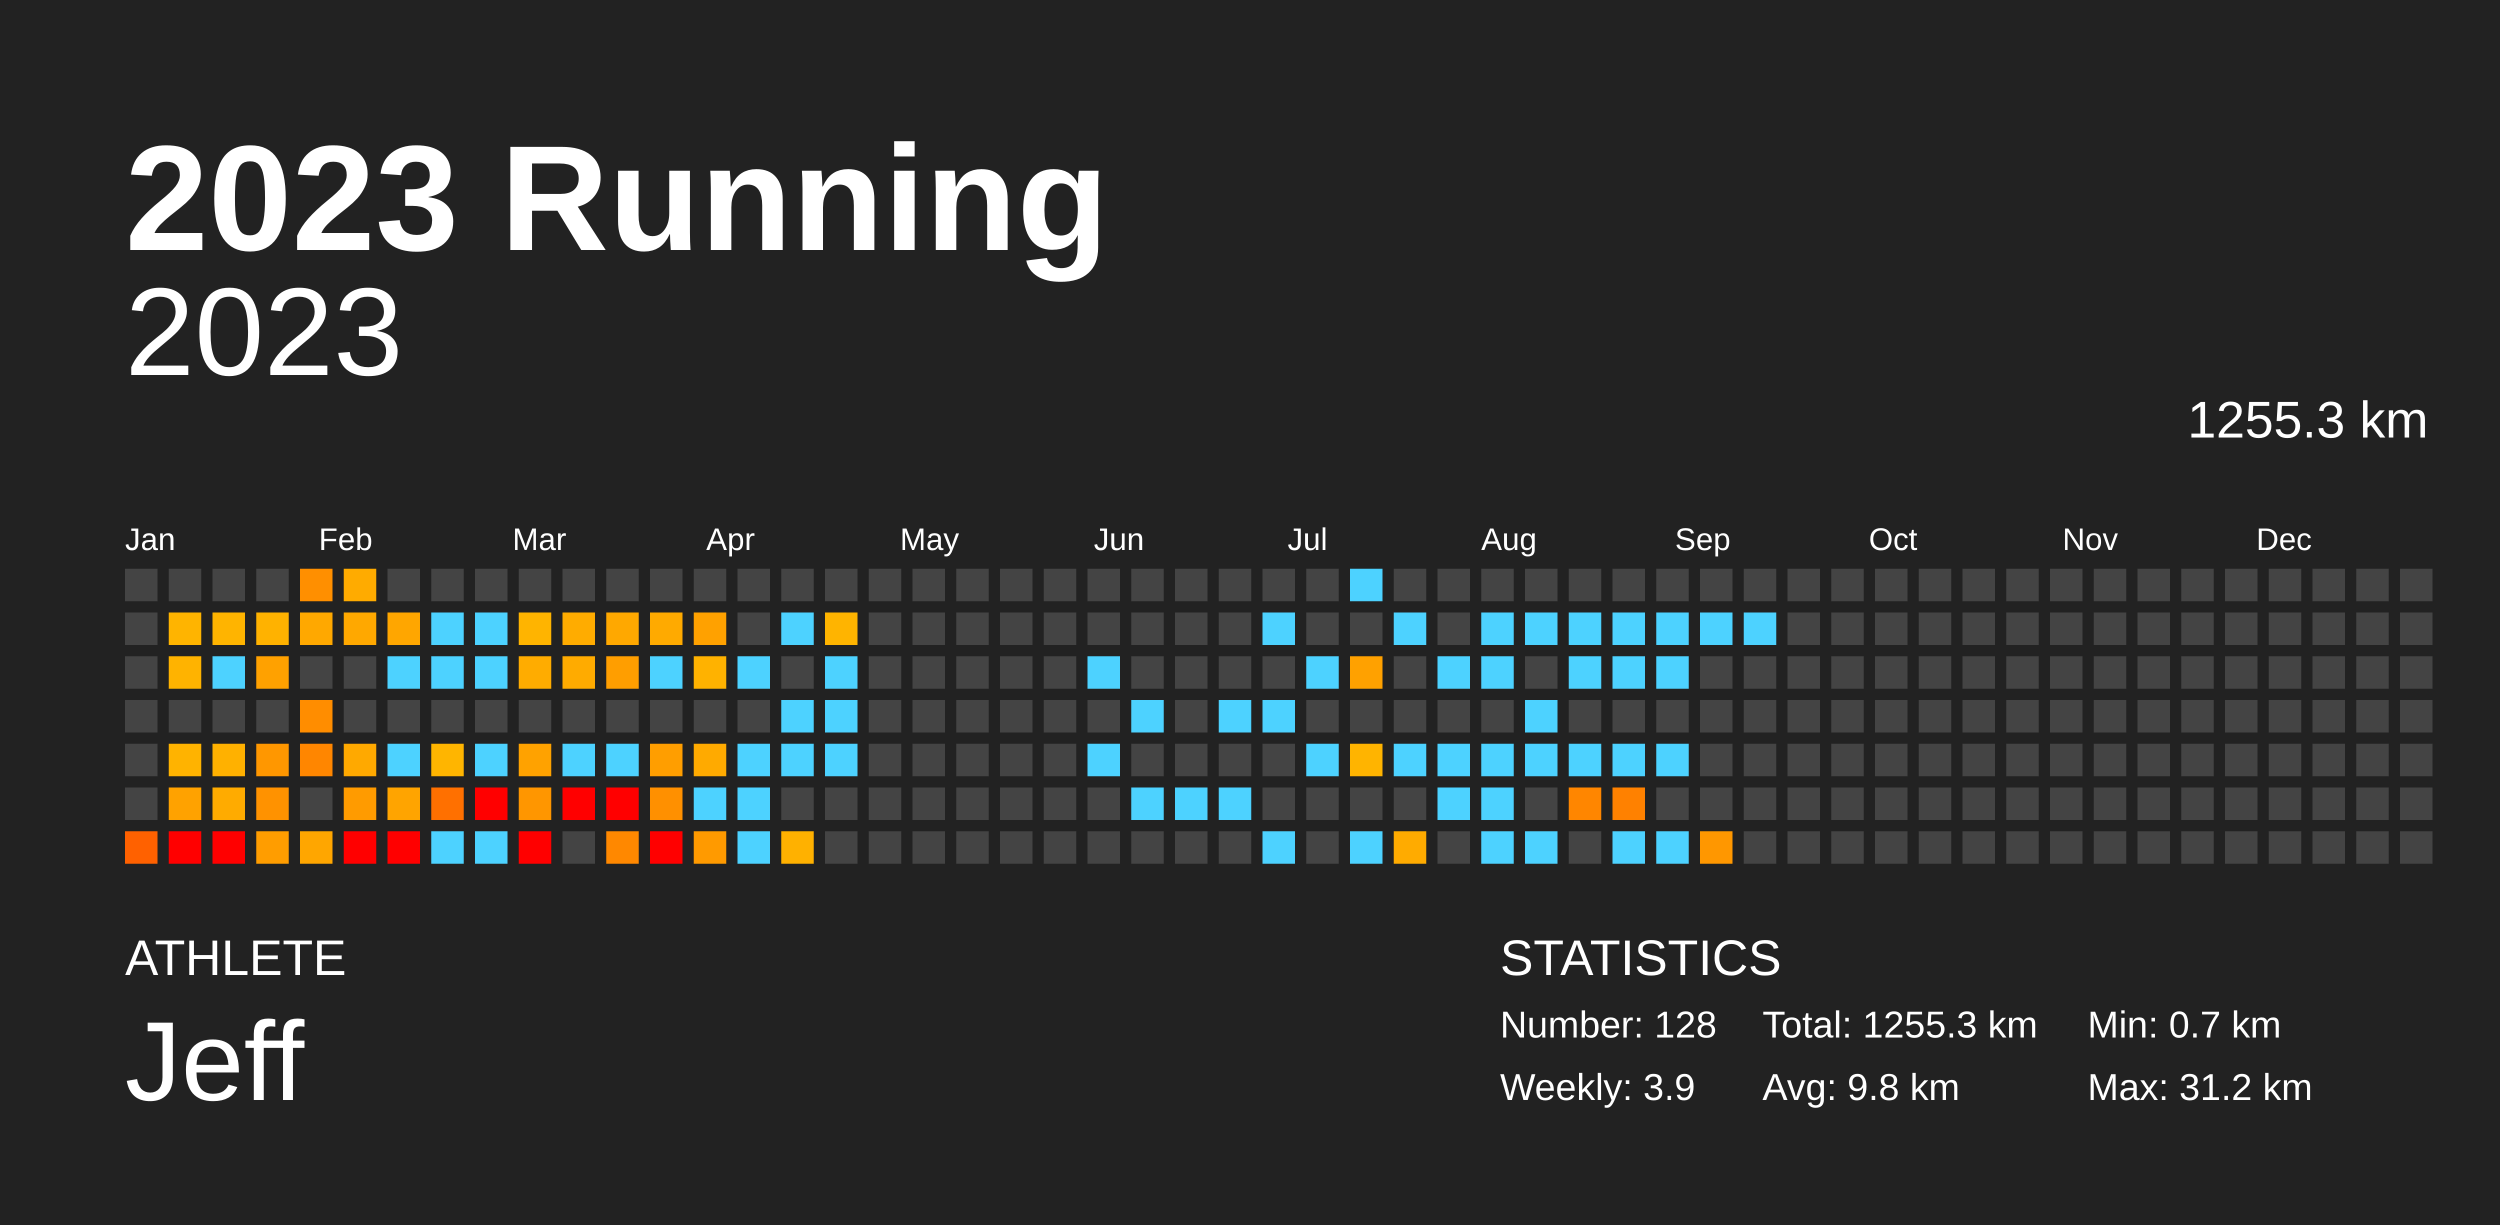
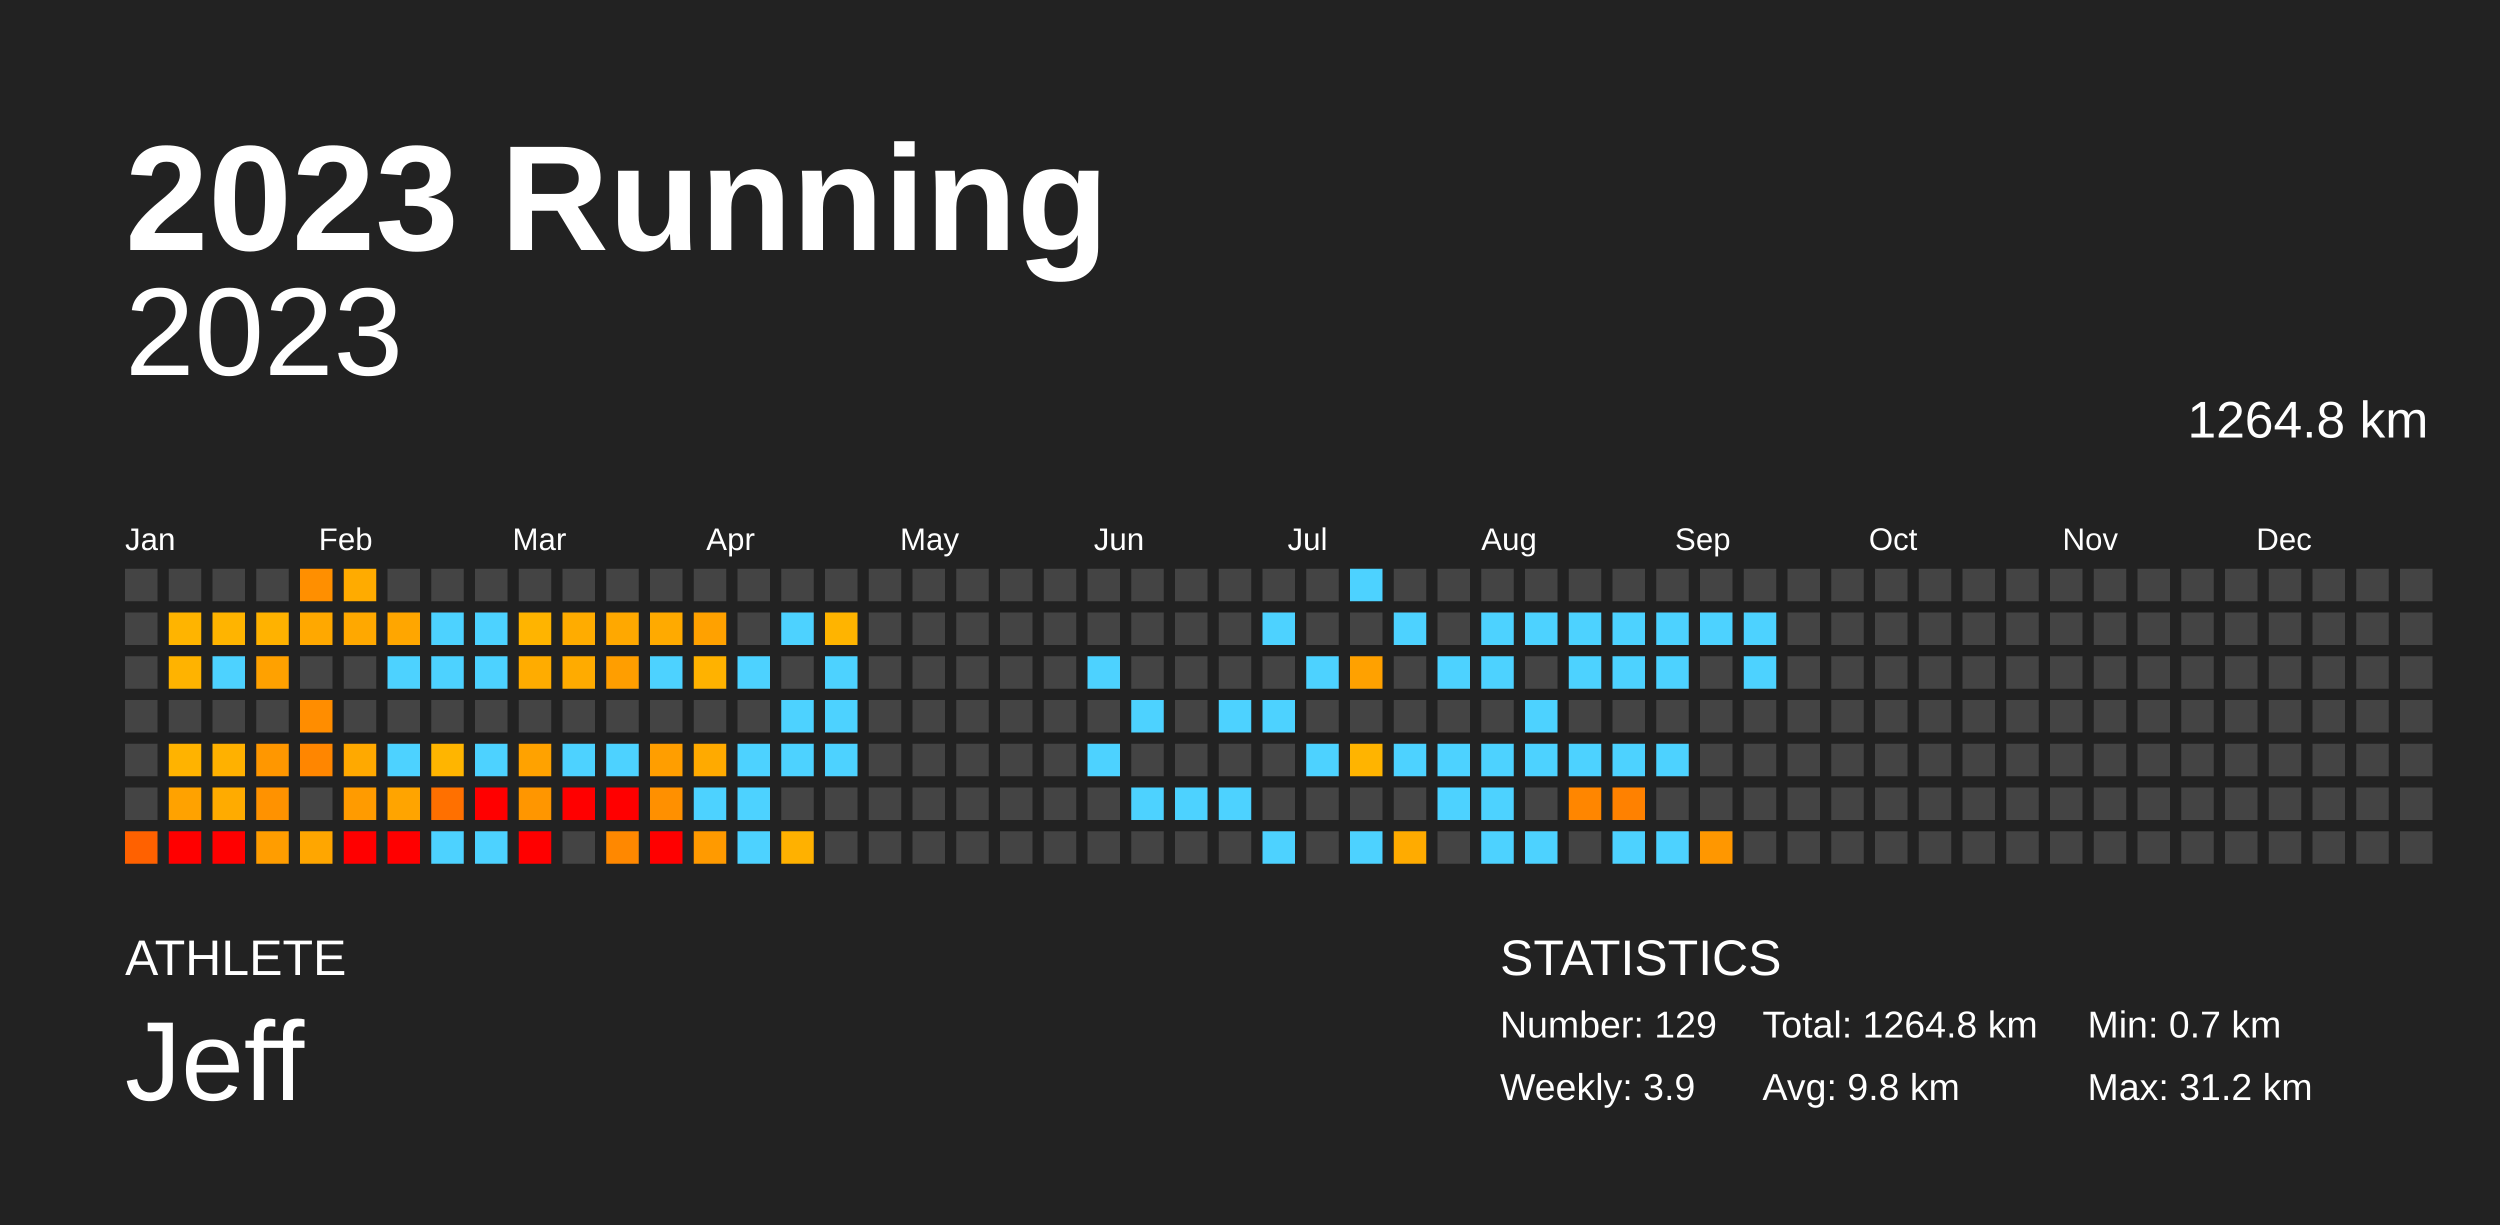
<svg xmlns="http://www.w3.org/2000/svg" baseProfile="full" height="98mm" version="1.1" viewBox="0,0,200,98" width="200mm">
  <defs />
  <rect fill="#222222" height="98" width="200" x="0" y="0" />
  <text fill="#FFFFFF" style="font-size:12px; font-family:Arial; font-weight:bold;" x="10" y="20">2023 Running</text>
  <text fill="#FFFFFF" style="font-size:4px; font-family:Arial" x="10" y="78">ATHLETE</text>
  <text fill="#FFFFFF" style="font-size:9px; font-family:Arial" x="10" y="88">Jeff</text>
  <text fill="#FFFFFF" style="font-size:4px; font-family:Arial" x="120" y="78">STATISTICS</text>
-   <text fill="#FFFFFF" style="font-size:3px; font-family:Arial" x="120" y="83">Number: 128</text>
+   <text fill="#FFFFFF" style="font-size:3px; font-family:Arial" x="120" y="83">Number: 129</text>
  <text fill="#FFFFFF" style="font-size:3px; font-family:Arial" x="120" y="88">Weekly: 3.9</text>
-   <text fill="#FFFFFF" style="font-size:3px; font-family:Arial" x="141" y="83">Total: 1255.3 km</text>
+   <text fill="#FFFFFF" style="font-size:3px; font-family:Arial" x="141" y="83">Total: 1264.8 km</text>
  <text fill="#FFFFFF" style="font-size:3px; font-family:Arial" x="141" y="88">Avg: 9.8 km</text>
  <text fill="#FFFFFF" style="font-size:3px; font-family:Arial" x="167" y="83">Min: 0.7 km</text>
  <text fill="#FFFFFF" style="font-size:3px; font-family:Arial" x="167" y="88">Max: 31.2 km</text>
  <text alignment-baseline="hanging" fill="#FFFFFF" style="font-size:10.0px; font-family:Arial;" x="10" y="30">2023</text>
-   <text alignment-baseline="hanging" fill="#FFFFFF" style="font-size:4.125px; font-family:Arial;" x="175" y="35">1255.3 km</text>
+   <text alignment-baseline="hanging" fill="#FFFFFF" style="font-size:4.125px; font-family:Arial;" x="175" y="35">1264.8 km</text>
  <text fill="#FFFFFF" style="font-size:2.5px; font-family:Arial" x="10.0" y="44">Jan</text>
  <text fill="#FFFFFF" style="font-size:2.5px; font-family:Arial" x="25.5" y="44">Feb</text>
  <text fill="#FFFFFF" style="font-size:2.5px; font-family:Arial" x="41.0" y="44">Mar</text>
  <text fill="#FFFFFF" style="font-size:2.5px; font-family:Arial" x="56.5" y="44">Apr</text>
  <text fill="#FFFFFF" style="font-size:2.5px; font-family:Arial" x="72.0" y="44">May</text>
  <text fill="#FFFFFF" style="font-size:2.5px; font-family:Arial" x="87.5" y="44">Jun</text>
  <text fill="#FFFFFF" style="font-size:2.5px; font-family:Arial" x="103.0" y="44">Jul</text>
  <text fill="#FFFFFF" style="font-size:2.5px; font-family:Arial" x="118.5" y="44">Aug</text>
  <text fill="#FFFFFF" style="font-size:2.5px; font-family:Arial" x="134.0" y="44">Sep</text>
  <text fill="#FFFFFF" style="font-size:2.5px; font-family:Arial" x="149.5" y="44">Oct</text>
  <text fill="#FFFFFF" style="font-size:2.5px; font-family:Arial" x="165.0" y="44">Nov</text>
  <text fill="#FFFFFF" style="font-size:2.5px; font-family:Arial" x="180.5" y="44">Dec</text>
  <rect fill="#444444" height="2.6" width="2.6" x="10.0" y="45.5" />
  <rect fill="#444444" height="2.6" width="2.6" x="10.0" y="49.0" />
  <rect fill="#444444" height="2.6" width="2.6" x="10.0" y="52.5" />
  <rect fill="#444444" height="2.6" width="2.6" x="10.0" y="56.0" />
  <rect fill="#444444" height="2.6" width="2.6" x="10.0" y="59.5" />
  <rect fill="#444444" height="2.6" width="2.6" x="10.0" y="63.0" />
  <rect fill="#ff6100" height="2.6" width="2.6" x="10.0" y="66.5" />
  <rect fill="#444444" height="2.6" width="2.6" x="13.5" y="45.5" />
  <rect fill="#ffb400" height="2.6" width="2.6" x="13.5" y="49.0" />
  <rect fill="#ffb300" height="2.6" width="2.6" x="13.5" y="52.5" />
  <rect fill="#444444" height="2.6" width="2.6" x="13.5" y="56.0" />
  <rect fill="#ffb300" height="2.6" width="2.6" x="13.5" y="59.5" />
  <rect fill="#ffa200" height="2.6" width="2.6" x="13.5" y="63.0" />
  <rect fill="red" height="2.6" width="2.6" x="13.5" y="66.5" />
  <rect fill="#444444" height="2.6" width="2.6" x="17.0" y="45.5" />
  <rect fill="#ffb400" height="2.6" width="2.6" x="17.0" y="49.0" />
  <rect fill="#4dd2ff" height="2.6" width="2.6" x="17.0" y="52.5" />
  <rect fill="#444444" height="2.6" width="2.6" x="17.0" y="56.0" />
  <rect fill="#ffb100" height="2.6" width="2.6" x="17.0" y="59.5" />
  <rect fill="#ffab00" height="2.6" width="2.6" x="17.0" y="63.0" />
  <rect fill="red" height="2.6" width="2.6" x="17.0" y="66.5" />
  <rect fill="#444444" height="2.6" width="2.6" x="20.5" y="45.5" />
  <rect fill="#ffb200" height="2.6" width="2.6" x="20.5" y="49.0" />
  <rect fill="#ffa100" height="2.6" width="2.6" x="20.5" y="52.5" />
  <rect fill="#444444" height="2.6" width="2.6" x="20.5" y="56.0" />
  <rect fill="#ff9700" height="2.6" width="2.6" x="20.5" y="59.5" />
  <rect fill="#ff9200" height="2.6" width="2.6" x="20.5" y="63.0" />
  <rect fill="#ff9d00" height="2.6" width="2.6" x="20.5" y="66.5" />
  <rect fill="#ff8f00" height="2.6" width="2.6" x="24.0" y="45.5" />
  <rect fill="#ffa800" height="2.6" width="2.6" x="24.0" y="49.0" />
  <rect fill="#444444" height="2.6" width="2.6" x="24.0" y="52.5" />
  <rect fill="#ff8d00" height="2.6" width="2.6" x="24.0" y="56.0" />
  <rect fill="#ff8600" height="2.6" width="2.6" x="24.0" y="59.5" />
  <rect fill="#444444" height="2.6" width="2.6" x="24.0" y="63.0" />
  <rect fill="#ffa600" height="2.6" width="2.6" x="24.0" y="66.5" />
  <rect fill="#ffab00" height="2.6" width="2.6" x="27.5" y="45.5" />
  <rect fill="#ffa800" height="2.6" width="2.6" x="27.5" y="49.0" />
  <rect fill="#444444" height="2.6" width="2.6" x="27.5" y="52.5" />
  <rect fill="#444444" height="2.6" width="2.6" x="27.5" y="56.0" />
  <rect fill="#ffa900" height="2.6" width="2.6" x="27.5" y="59.5" />
  <rect fill="#ff9b00" height="2.6" width="2.6" x="27.5" y="63.0" />
  <rect fill="red" height="2.6" width="2.6" x="27.5" y="66.5" />
  <rect fill="#444444" height="2.6" width="2.6" x="31.0" y="45.5" />
  <rect fill="#ffa600" height="2.6" width="2.6" x="31.0" y="49.0" />
  <rect fill="#4dd2ff" height="2.6" width="2.6" x="31.0" y="52.5" />
  <rect fill="#444444" height="2.6" width="2.6" x="31.0" y="56.0" />
  <rect fill="#4dd2ff" height="2.6" width="2.6" x="31.0" y="59.5" />
  <rect fill="#ffa400" height="2.6" width="2.6" x="31.0" y="63.0" />
  <rect fill="red" height="2.6" width="2.6" x="31.0" y="66.5" />
  <rect fill="#444444" height="2.6" width="2.6" x="34.5" y="45.5" />
  <rect fill="#4dd2ff" height="2.6" width="2.6" x="34.5" y="49.0" />
  <rect fill="#4dd2ff" height="2.6" width="2.6" x="34.5" y="52.5" />
  <rect fill="#444444" height="2.6" width="2.6" x="34.5" y="56.0" />
  <rect fill="#ffb500" height="2.6" width="2.6" x="34.5" y="59.5" />
  <rect fill="#ff7000" height="2.6" width="2.6" x="34.5" y="63.0" />
  <rect fill="#4dd2ff" height="2.6" width="2.6" x="34.5" y="66.5" />
  <rect fill="#444444" height="2.6" width="2.6" x="38.0" y="45.5" />
  <rect fill="#4dd2ff" height="2.6" width="2.6" x="38.0" y="49.0" />
  <rect fill="#4dd2ff" height="2.6" width="2.6" x="38.0" y="52.5" />
  <rect fill="#444444" height="2.6" width="2.6" x="38.0" y="56.0" />
  <rect fill="#4dd2ff" height="2.6" width="2.6" x="38.0" y="59.5" />
  <rect fill="red" height="2.6" width="2.6" x="38.0" y="63.0" />
  <rect fill="#4dd2ff" height="2.6" width="2.6" x="38.0" y="66.5" />
  <rect fill="#444444" height="2.6" width="2.6" x="41.5" y="45.5" />
  <rect fill="#ffb400" height="2.6" width="2.6" x="41.5" y="49.0" />
  <rect fill="#ffac00" height="2.6" width="2.6" x="41.5" y="52.5" />
  <rect fill="#444444" height="2.6" width="2.6" x="41.5" y="56.0" />
  <rect fill="#ffa200" height="2.6" width="2.6" x="41.5" y="59.5" />
  <rect fill="#ff9600" height="2.6" width="2.6" x="41.5" y="63.0" />
  <rect fill="red" height="2.6" width="2.6" x="41.5" y="66.5" />
  <rect fill="#444444" height="2.6" width="2.6" x="45.0" y="45.5" />
  <rect fill="#ffac00" height="2.6" width="2.6" x="45.0" y="49.0" />
  <rect fill="#ffab00" height="2.6" width="2.6" x="45.0" y="52.5" />
  <rect fill="#444444" height="2.6" width="2.6" x="45.0" y="56.0" />
  <rect fill="#4dd2ff" height="2.6" width="2.6" x="45.0" y="59.5" />
  <rect fill="red" height="2.6" width="2.6" x="45.0" y="63.0" />
  <rect fill="#444444" height="2.6" width="2.6" x="45.0" y="66.5" />
  <rect fill="#444444" height="2.6" width="2.6" x="48.5" y="45.5" />
  <rect fill="#ffa800" height="2.6" width="2.6" x="48.5" y="49.0" />
  <rect fill="#ff9e00" height="2.6" width="2.6" x="48.5" y="52.5" />
  <rect fill="#444444" height="2.6" width="2.6" x="48.5" y="56.0" />
  <rect fill="#4dd2ff" height="2.6" width="2.6" x="48.5" y="59.5" />
  <rect fill="red" height="2.6" width="2.6" x="48.5" y="63.0" />
  <rect fill="#ff8800" height="2.6" width="2.6" x="48.5" y="66.5" />
  <rect fill="#444444" height="2.6" width="2.6" x="52.0" y="45.5" />
  <rect fill="#ffaa00" height="2.6" width="2.6" x="52.0" y="49.0" />
  <rect fill="#4dd2ff" height="2.6" width="2.6" x="52.0" y="52.5" />
  <rect fill="#444444" height="2.6" width="2.6" x="52.0" y="56.0" />
  <rect fill="#ff9e00" height="2.6" width="2.6" x="52.0" y="59.5" />
  <rect fill="#ff9000" height="2.6" width="2.6" x="52.0" y="63.0" />
  <rect fill="red" height="2.6" width="2.6" x="52.0" y="66.5" />
  <rect fill="#444444" height="2.6" width="2.6" x="55.5" y="45.5" />
  <rect fill="#ffa100" height="2.6" width="2.6" x="55.5" y="49.0" />
  <rect fill="#ffb200" height="2.6" width="2.6" x="55.5" y="52.5" />
  <rect fill="#444444" height="2.6" width="2.6" x="55.5" y="56.0" />
  <rect fill="#ffaa00" height="2.6" width="2.6" x="55.5" y="59.5" />
  <rect fill="#4dd2ff" height="2.6" width="2.6" x="55.5" y="63.0" />
  <rect fill="#ff9a00" height="2.6" width="2.6" x="55.5" y="66.5" />
  <rect fill="#444444" height="2.6" width="2.6" x="59.0" y="45.5" />
  <rect fill="#444444" height="2.6" width="2.6" x="59.0" y="49.0" />
  <rect fill="#4dd2ff" height="2.6" width="2.6" x="59.0" y="52.5" />
  <rect fill="#444444" height="2.6" width="2.6" x="59.0" y="56.0" />
  <rect fill="#4dd2ff" height="2.6" width="2.6" x="59.0" y="59.5" />
  <rect fill="#4dd2ff" height="2.6" width="2.6" x="59.0" y="63.0" />
  <rect fill="#4dd2ff" height="2.6" width="2.6" x="59.0" y="66.5" />
  <rect fill="#444444" height="2.6" width="2.6" x="62.5" y="45.5" />
  <rect fill="#4dd2ff" height="2.6" width="2.6" x="62.5" y="49.0" />
  <rect fill="#444444" height="2.6" width="2.6" x="62.5" y="52.5" />
  <rect fill="#4dd2ff" height="2.6" width="2.6" x="62.5" y="56.0" />
  <rect fill="#4dd2ff" height="2.6" width="2.6" x="62.5" y="59.5" />
  <rect fill="#444444" height="2.6" width="2.6" x="62.5" y="63.0" />
  <rect fill="#ffb100" height="2.6" width="2.6" x="62.5" y="66.5" />
  <rect fill="#444444" height="2.6" width="2.6" x="66.0" y="45.5" />
  <rect fill="#ffb400" height="2.6" width="2.6" x="66.0" y="49.0" />
  <rect fill="#4dd2ff" height="2.6" width="2.6" x="66.0" y="52.5" />
  <rect fill="#4dd2ff" height="2.6" width="2.6" x="66.0" y="56.0" />
  <rect fill="#4dd2ff" height="2.6" width="2.6" x="66.0" y="59.5" />
  <rect fill="#444444" height="2.6" width="2.6" x="66.0" y="63.0" />
  <rect fill="#444444" height="2.6" width="2.6" x="66.0" y="66.5" />
  <rect fill="#444444" height="2.6" width="2.6" x="69.5" y="45.5" />
  <rect fill="#444444" height="2.6" width="2.6" x="69.5" y="49.0" />
  <rect fill="#444444" height="2.6" width="2.6" x="69.5" y="52.5" />
  <rect fill="#444444" height="2.6" width="2.6" x="69.5" y="56.0" />
  <rect fill="#444444" height="2.6" width="2.6" x="69.5" y="59.5" />
  <rect fill="#444444" height="2.6" width="2.6" x="69.5" y="63.0" />
  <rect fill="#444444" height="2.6" width="2.6" x="69.5" y="66.5" />
  <rect fill="#444444" height="2.6" width="2.6" x="73.0" y="45.5" />
  <rect fill="#444444" height="2.6" width="2.6" x="73.0" y="49.0" />
  <rect fill="#444444" height="2.6" width="2.6" x="73.0" y="52.5" />
  <rect fill="#444444" height="2.6" width="2.6" x="73.0" y="56.0" />
  <rect fill="#444444" height="2.6" width="2.6" x="73.0" y="59.5" />
  <rect fill="#444444" height="2.6" width="2.6" x="73.0" y="63.0" />
  <rect fill="#444444" height="2.6" width="2.6" x="73.0" y="66.5" />
  <rect fill="#444444" height="2.6" width="2.6" x="76.5" y="45.5" />
  <rect fill="#444444" height="2.6" width="2.6" x="76.5" y="49.0" />
  <rect fill="#444444" height="2.6" width="2.6" x="76.5" y="52.5" />
  <rect fill="#444444" height="2.6" width="2.6" x="76.5" y="56.0" />
  <rect fill="#444444" height="2.6" width="2.6" x="76.5" y="59.5" />
  <rect fill="#444444" height="2.6" width="2.6" x="76.5" y="63.0" />
  <rect fill="#444444" height="2.6" width="2.6" x="76.5" y="66.5" />
  <rect fill="#444444" height="2.6" width="2.6" x="80.0" y="45.5" />
  <rect fill="#444444" height="2.6" width="2.6" x="80.0" y="49.0" />
  <rect fill="#444444" height="2.6" width="2.6" x="80.0" y="52.5" />
  <rect fill="#444444" height="2.6" width="2.6" x="80.0" y="56.0" />
  <rect fill="#444444" height="2.6" width="2.6" x="80.0" y="59.5" />
  <rect fill="#444444" height="2.6" width="2.6" x="80.0" y="63.0" />
  <rect fill="#444444" height="2.6" width="2.6" x="80.0" y="66.5" />
  <rect fill="#444444" height="2.6" width="2.6" x="83.5" y="45.5" />
  <rect fill="#444444" height="2.6" width="2.6" x="83.5" y="49.0" />
  <rect fill="#444444" height="2.6" width="2.6" x="83.5" y="52.5" />
  <rect fill="#444444" height="2.6" width="2.6" x="83.5" y="56.0" />
  <rect fill="#444444" height="2.6" width="2.6" x="83.5" y="59.5" />
  <rect fill="#444444" height="2.6" width="2.6" x="83.5" y="63.0" />
  <rect fill="#444444" height="2.6" width="2.6" x="83.5" y="66.5" />
  <rect fill="#444444" height="2.6" width="2.6" x="87.0" y="45.5" />
  <rect fill="#444444" height="2.6" width="2.6" x="87.0" y="49.0" />
  <rect fill="#4dd2ff" height="2.6" width="2.6" x="87.0" y="52.5" />
  <rect fill="#444444" height="2.6" width="2.6" x="87.0" y="56.0" />
  <rect fill="#4dd2ff" height="2.6" width="2.6" x="87.0" y="59.5" />
  <rect fill="#444444" height="2.6" width="2.6" x="87.0" y="63.0" />
  <rect fill="#444444" height="2.6" width="2.6" x="87.0" y="66.5" />
  <rect fill="#444444" height="2.6" width="2.6" x="90.5" y="45.5" />
  <rect fill="#444444" height="2.6" width="2.6" x="90.5" y="49.0" />
  <rect fill="#444444" height="2.6" width="2.6" x="90.5" y="52.5" />
  <rect fill="#4dd2ff" height="2.6" width="2.6" x="90.5" y="56.0" />
  <rect fill="#444444" height="2.6" width="2.6" x="90.5" y="59.5" />
  <rect fill="#4dd2ff" height="2.6" width="2.6" x="90.5" y="63.0" />
  <rect fill="#444444" height="2.6" width="2.6" x="90.5" y="66.5" />
  <rect fill="#444444" height="2.6" width="2.6" x="94.0" y="45.5" />
  <rect fill="#444444" height="2.6" width="2.6" x="94.0" y="49.0" />
  <rect fill="#444444" height="2.6" width="2.6" x="94.0" y="52.5" />
  <rect fill="#444444" height="2.6" width="2.6" x="94.0" y="56.0" />
  <rect fill="#444444" height="2.6" width="2.6" x="94.0" y="59.5" />
  <rect fill="#4dd2ff" height="2.6" width="2.6" x="94.0" y="63.0" />
  <rect fill="#444444" height="2.6" width="2.6" x="94.0" y="66.5" />
  <rect fill="#444444" height="2.6" width="2.6" x="97.5" y="45.5" />
  <rect fill="#444444" height="2.6" width="2.6" x="97.5" y="49.0" />
  <rect fill="#444444" height="2.6" width="2.6" x="97.5" y="52.5" />
  <rect fill="#4dd2ff" height="2.6" width="2.6" x="97.5" y="56.0" />
  <rect fill="#444444" height="2.6" width="2.6" x="97.5" y="59.5" />
  <rect fill="#4dd2ff" height="2.6" width="2.6" x="97.5" y="63.0" />
  <rect fill="#444444" height="2.6" width="2.6" x="97.5" y="66.5" />
  <rect fill="#444444" height="2.6" width="2.6" x="101.0" y="45.5" />
  <rect fill="#4dd2ff" height="2.6" width="2.6" x="101.0" y="49.0" />
  <rect fill="#444444" height="2.6" width="2.6" x="101.0" y="52.5" />
  <rect fill="#4dd2ff" height="2.6" width="2.6" x="101.0" y="56.0" />
  <rect fill="#444444" height="2.6" width="2.6" x="101.0" y="59.5" />
  <rect fill="#444444" height="2.6" width="2.6" x="101.0" y="63.0" />
  <rect fill="#4dd2ff" height="2.6" width="2.6" x="101.0" y="66.5" />
  <rect fill="#444444" height="2.6" width="2.6" x="104.5" y="45.5" />
  <rect fill="#444444" height="2.6" width="2.6" x="104.5" y="49.0" />
  <rect fill="#4dd2ff" height="2.6" width="2.6" x="104.5" y="52.5" />
  <rect fill="#444444" height="2.6" width="2.6" x="104.5" y="56.0" />
  <rect fill="#4dd2ff" height="2.6" width="2.6" x="104.5" y="59.5" />
  <rect fill="#444444" height="2.6" width="2.6" x="104.5" y="63.0" />
  <rect fill="#444444" height="2.6" width="2.6" x="104.5" y="66.5" />
  <rect fill="#4dd2ff" height="2.6" width="2.6" x="108.0" y="45.5" />
  <rect fill="#444444" height="2.6" width="2.6" x="108.0" y="49.0" />
  <rect fill="#ffa100" height="2.6" width="2.6" x="108.0" y="52.5" />
  <rect fill="#444444" height="2.6" width="2.6" x="108.0" y="56.0" />
  <rect fill="#ffb400" height="2.6" width="2.6" x="108.0" y="59.5" />
  <rect fill="#444444" height="2.6" width="2.6" x="108.0" y="63.0" />
  <rect fill="#4dd2ff" height="2.6" width="2.6" x="108.0" y="66.5" />
  <rect fill="#444444" height="2.6" width="2.6" x="111.5" y="45.5" />
  <rect fill="#4dd2ff" height="2.6" width="2.6" x="111.5" y="49.0" />
  <rect fill="#444444" height="2.6" width="2.6" x="111.5" y="52.5" />
  <rect fill="#444444" height="2.6" width="2.6" x="111.5" y="56.0" />
  <rect fill="#4dd2ff" height="2.6" width="2.6" x="111.5" y="59.5" />
  <rect fill="#444444" height="2.6" width="2.6" x="111.5" y="63.0" />
  <rect fill="#ffab00" height="2.6" width="2.6" x="111.5" y="66.5" />
  <rect fill="#444444" height="2.6" width="2.6" x="115.0" y="45.5" />
  <rect fill="#444444" height="2.6" width="2.6" x="115.0" y="49.0" />
  <rect fill="#4dd2ff" height="2.6" width="2.6" x="115.0" y="52.5" />
  <rect fill="#444444" height="2.6" width="2.6" x="115.0" y="56.0" />
  <rect fill="#4dd2ff" height="2.6" width="2.6" x="115.0" y="59.5" />
  <rect fill="#4dd2ff" height="2.6" width="2.6" x="115.0" y="63.0" />
  <rect fill="#444444" height="2.6" width="2.6" x="115.0" y="66.5" />
  <rect fill="#444444" height="2.6" width="2.6" x="118.5" y="45.5" />
  <rect fill="#4dd2ff" height="2.6" width="2.6" x="118.5" y="49.0" />
  <rect fill="#4dd2ff" height="2.6" width="2.6" x="118.5" y="52.5" />
  <rect fill="#444444" height="2.6" width="2.6" x="118.5" y="56.0" />
  <rect fill="#4dd2ff" height="2.6" width="2.6" x="118.5" y="59.5" />
  <rect fill="#4dd2ff" height="2.6" width="2.6" x="118.5" y="63.0" />
  <rect fill="#4dd2ff" height="2.6" width="2.6" x="118.5" y="66.5" />
  <rect fill="#444444" height="2.6" width="2.6" x="122.0" y="45.5" />
  <rect fill="#4dd2ff" height="2.6" width="2.6" x="122.0" y="49.0" />
  <rect fill="#444444" height="2.6" width="2.6" x="122.0" y="52.5" />
  <rect fill="#4dd2ff" height="2.6" width="2.6" x="122.0" y="56.0" />
  <rect fill="#4dd2ff" height="2.6" width="2.6" x="122.0" y="59.5" />
  <rect fill="#444444" height="2.6" width="2.6" x="122.0" y="63.0" />
  <rect fill="#4dd2ff" height="2.6" width="2.6" x="122.0" y="66.5" />
  <rect fill="#444444" height="2.6" width="2.6" x="125.5" y="45.5" />
  <rect fill="#4dd2ff" height="2.6" width="2.6" x="125.5" y="49.0" />
  <rect fill="#4dd2ff" height="2.6" width="2.6" x="125.5" y="52.5" />
  <rect fill="#444444" height="2.6" width="2.6" x="125.5" y="56.0" />
  <rect fill="#4dd2ff" height="2.6" width="2.6" x="125.5" y="59.5" />
  <rect fill="#ff8600" height="2.6" width="2.6" x="125.5" y="63.0" />
  <rect fill="#444444" height="2.6" width="2.6" x="125.5" y="66.5" />
  <rect fill="#444444" height="2.6" width="2.6" x="129.0" y="45.5" />
  <rect fill="#4dd2ff" height="2.6" width="2.6" x="129.0" y="49.0" />
  <rect fill="#4dd2ff" height="2.6" width="2.6" x="129.0" y="52.5" />
  <rect fill="#444444" height="2.6" width="2.6" x="129.0" y="56.0" />
  <rect fill="#4dd2ff" height="2.6" width="2.6" x="129.0" y="59.5" />
  <rect fill="#ff8100" height="2.6" width="2.6" x="129.0" y="63.0" />
  <rect fill="#4dd2ff" height="2.6" width="2.6" x="129.0" y="66.5" />
  <rect fill="#444444" height="2.6" width="2.6" x="132.5" y="45.5" />
  <rect fill="#4dd2ff" height="2.6" width="2.6" x="132.5" y="49.0" />
  <rect fill="#4dd2ff" height="2.6" width="2.6" x="132.5" y="52.5" />
  <rect fill="#444444" height="2.6" width="2.6" x="132.5" y="56.0" />
  <rect fill="#4dd2ff" height="2.6" width="2.6" x="132.5" y="59.5" />
  <rect fill="#444444" height="2.6" width="2.6" x="132.5" y="63.0" />
  <rect fill="#4dd2ff" height="2.6" width="2.6" x="132.5" y="66.5" />
  <rect fill="#444444" height="2.6" width="2.6" x="136.0" y="45.5" />
  <rect fill="#4dd2ff" height="2.6" width="2.6" x="136.0" y="49.0" />
  <rect fill="#444444" height="2.6" width="2.6" x="136.0" y="52.5" />
  <rect fill="#444444" height="2.6" width="2.6" x="136.0" y="56.0" />
  <rect fill="#444444" height="2.6" width="2.6" x="136.0" y="59.5" />
  <rect fill="#444444" height="2.6" width="2.6" x="136.0" y="63.0" />
  <rect fill="#ff9700" height="2.6" width="2.6" x="136.0" y="66.5" />
  <rect fill="#444444" height="2.6" width="2.6" x="139.5" y="45.5" />
  <rect fill="#4dd2ff" height="2.6" width="2.6" x="139.5" y="49.0" />
-   <rect fill="#444444" height="2.6" width="2.6" x="139.5" y="52.5" />
+   <rect fill="#4dd2ff" height="2.6" width="2.6" x="139.5" y="52.5" />
  <rect fill="#444444" height="2.6" width="2.6" x="139.5" y="56.0" />
  <rect fill="#444444" height="2.6" width="2.6" x="139.5" y="59.5" />
  <rect fill="#444444" height="2.6" width="2.6" x="139.5" y="63.0" />
  <rect fill="#444444" height="2.6" width="2.6" x="139.5" y="66.5" />
  <rect fill="#444444" height="2.6" width="2.6" x="143.0" y="45.5" />
  <rect fill="#444444" height="2.6" width="2.6" x="143.0" y="49.0" />
  <rect fill="#444444" height="2.6" width="2.6" x="143.0" y="52.5" />
  <rect fill="#444444" height="2.6" width="2.6" x="143.0" y="56.0" />
  <rect fill="#444444" height="2.6" width="2.6" x="143.0" y="59.5" />
  <rect fill="#444444" height="2.6" width="2.6" x="143.0" y="63.0" />
  <rect fill="#444444" height="2.6" width="2.6" x="143.0" y="66.5" />
  <rect fill="#444444" height="2.6" width="2.6" x="146.5" y="45.5" />
  <rect fill="#444444" height="2.6" width="2.6" x="146.5" y="49.0" />
  <rect fill="#444444" height="2.6" width="2.6" x="146.5" y="52.5" />
  <rect fill="#444444" height="2.6" width="2.6" x="146.5" y="56.0" />
  <rect fill="#444444" height="2.6" width="2.6" x="146.5" y="59.5" />
  <rect fill="#444444" height="2.6" width="2.6" x="146.5" y="63.0" />
  <rect fill="#444444" height="2.6" width="2.6" x="146.5" y="66.5" />
  <rect fill="#444444" height="2.6" width="2.6" x="150.0" y="45.5" />
  <rect fill="#444444" height="2.6" width="2.6" x="150.0" y="49.0" />
  <rect fill="#444444" height="2.6" width="2.6" x="150.0" y="52.5" />
  <rect fill="#444444" height="2.6" width="2.6" x="150.0" y="56.0" />
  <rect fill="#444444" height="2.6" width="2.6" x="150.0" y="59.5" />
  <rect fill="#444444" height="2.6" width="2.6" x="150.0" y="63.0" />
  <rect fill="#444444" height="2.6" width="2.6" x="150.0" y="66.5" />
  <rect fill="#444444" height="2.6" width="2.6" x="153.5" y="45.5" />
  <rect fill="#444444" height="2.6" width="2.6" x="153.5" y="49.0" />
  <rect fill="#444444" height="2.6" width="2.6" x="153.5" y="52.5" />
  <rect fill="#444444" height="2.6" width="2.6" x="153.5" y="56.0" />
  <rect fill="#444444" height="2.6" width="2.6" x="153.5" y="59.5" />
  <rect fill="#444444" height="2.6" width="2.6" x="153.5" y="63.0" />
  <rect fill="#444444" height="2.6" width="2.6" x="153.5" y="66.5" />
  <rect fill="#444444" height="2.6" width="2.6" x="157.0" y="45.5" />
  <rect fill="#444444" height="2.6" width="2.6" x="157.0" y="49.0" />
  <rect fill="#444444" height="2.6" width="2.6" x="157.0" y="52.5" />
  <rect fill="#444444" height="2.6" width="2.6" x="157.0" y="56.0" />
  <rect fill="#444444" height="2.6" width="2.6" x="157.0" y="59.5" />
  <rect fill="#444444" height="2.6" width="2.6" x="157.0" y="63.0" />
  <rect fill="#444444" height="2.6" width="2.6" x="157.0" y="66.5" />
  <rect fill="#444444" height="2.6" width="2.6" x="160.5" y="45.5" />
  <rect fill="#444444" height="2.6" width="2.6" x="160.5" y="49.0" />
  <rect fill="#444444" height="2.6" width="2.6" x="160.5" y="52.5" />
  <rect fill="#444444" height="2.6" width="2.6" x="160.5" y="56.0" />
  <rect fill="#444444" height="2.6" width="2.6" x="160.5" y="59.5" />
  <rect fill="#444444" height="2.6" width="2.6" x="160.5" y="63.0" />
  <rect fill="#444444" height="2.6" width="2.6" x="160.5" y="66.5" />
  <rect fill="#444444" height="2.6" width="2.6" x="164.0" y="45.5" />
  <rect fill="#444444" height="2.6" width="2.6" x="164.0" y="49.0" />
  <rect fill="#444444" height="2.6" width="2.6" x="164.0" y="52.5" />
  <rect fill="#444444" height="2.6" width="2.6" x="164.0" y="56.0" />
  <rect fill="#444444" height="2.6" width="2.6" x="164.0" y="59.5" />
  <rect fill="#444444" height="2.6" width="2.6" x="164.0" y="63.0" />
  <rect fill="#444444" height="2.6" width="2.6" x="164.0" y="66.5" />
  <rect fill="#444444" height="2.6" width="2.6" x="167.5" y="45.5" />
  <rect fill="#444444" height="2.6" width="2.6" x="167.5" y="49.0" />
  <rect fill="#444444" height="2.6" width="2.6" x="167.5" y="52.5" />
  <rect fill="#444444" height="2.6" width="2.6" x="167.5" y="56.0" />
  <rect fill="#444444" height="2.6" width="2.6" x="167.5" y="59.5" />
  <rect fill="#444444" height="2.6" width="2.6" x="167.5" y="63.0" />
  <rect fill="#444444" height="2.6" width="2.6" x="167.5" y="66.5" />
  <rect fill="#444444" height="2.6" width="2.6" x="171.0" y="45.5" />
  <rect fill="#444444" height="2.6" width="2.6" x="171.0" y="49.0" />
  <rect fill="#444444" height="2.6" width="2.6" x="171.0" y="52.5" />
  <rect fill="#444444" height="2.6" width="2.6" x="171.0" y="56.0" />
  <rect fill="#444444" height="2.6" width="2.6" x="171.0" y="59.5" />
  <rect fill="#444444" height="2.6" width="2.6" x="171.0" y="63.0" />
  <rect fill="#444444" height="2.6" width="2.6" x="171.0" y="66.5" />
  <rect fill="#444444" height="2.6" width="2.6" x="174.5" y="45.5" />
  <rect fill="#444444" height="2.6" width="2.6" x="174.5" y="49.0" />
  <rect fill="#444444" height="2.6" width="2.6" x="174.5" y="52.5" />
  <rect fill="#444444" height="2.6" width="2.6" x="174.5" y="56.0" />
  <rect fill="#444444" height="2.6" width="2.6" x="174.5" y="59.5" />
  <rect fill="#444444" height="2.6" width="2.6" x="174.5" y="63.0" />
  <rect fill="#444444" height="2.6" width="2.6" x="174.5" y="66.5" />
  <rect fill="#444444" height="2.6" width="2.6" x="178.0" y="45.5" />
  <rect fill="#444444" height="2.6" width="2.6" x="178.0" y="49.0" />
  <rect fill="#444444" height="2.6" width="2.6" x="178.0" y="52.5" />
  <rect fill="#444444" height="2.6" width="2.6" x="178.0" y="56.0" />
  <rect fill="#444444" height="2.6" width="2.6" x="178.0" y="59.5" />
  <rect fill="#444444" height="2.6" width="2.6" x="178.0" y="63.0" />
  <rect fill="#444444" height="2.6" width="2.6" x="178.0" y="66.5" />
  <rect fill="#444444" height="2.6" width="2.6" x="181.5" y="45.5" />
  <rect fill="#444444" height="2.6" width="2.6" x="181.5" y="49.0" />
  <rect fill="#444444" height="2.6" width="2.6" x="181.5" y="52.5" />
  <rect fill="#444444" height="2.6" width="2.6" x="181.5" y="56.0" />
  <rect fill="#444444" height="2.6" width="2.6" x="181.5" y="59.5" />
  <rect fill="#444444" height="2.6" width="2.6" x="181.5" y="63.0" />
  <rect fill="#444444" height="2.6" width="2.6" x="181.5" y="66.5" />
  <rect fill="#444444" height="2.6" width="2.6" x="185.0" y="45.5" />
  <rect fill="#444444" height="2.6" width="2.6" x="185.0" y="49.0" />
  <rect fill="#444444" height="2.6" width="2.6" x="185.0" y="52.5" />
  <rect fill="#444444" height="2.6" width="2.6" x="185.0" y="56.0" />
  <rect fill="#444444" height="2.6" width="2.6" x="185.0" y="59.5" />
  <rect fill="#444444" height="2.6" width="2.6" x="185.0" y="63.0" />
  <rect fill="#444444" height="2.6" width="2.6" x="185.0" y="66.5" />
  <rect fill="#444444" height="2.6" width="2.6" x="188.5" y="45.5" />
  <rect fill="#444444" height="2.6" width="2.6" x="188.5" y="49.0" />
  <rect fill="#444444" height="2.6" width="2.6" x="188.5" y="52.5" />
  <rect fill="#444444" height="2.6" width="2.6" x="188.5" y="56.0" />
  <rect fill="#444444" height="2.6" width="2.6" x="188.5" y="59.5" />
  <rect fill="#444444" height="2.6" width="2.6" x="188.5" y="63.0" />
  <rect fill="#444444" height="2.6" width="2.6" x="188.5" y="66.5" />
  <rect fill="#444444" height="2.6" width="2.6" x="192.0" y="45.5" />
  <rect fill="#444444" height="2.6" width="2.6" x="192.0" y="49.0" />
  <rect fill="#444444" height="2.6" width="2.6" x="192.0" y="52.5" />
  <rect fill="#444444" height="2.6" width="2.6" x="192.0" y="56.0" />
  <rect fill="#444444" height="2.6" width="2.6" x="192.0" y="59.5" />
  <rect fill="#444444" height="2.6" width="2.6" x="192.0" y="63.0" />
  <rect fill="#444444" height="2.6" width="2.6" x="192.0" y="66.5" />
</svg>
